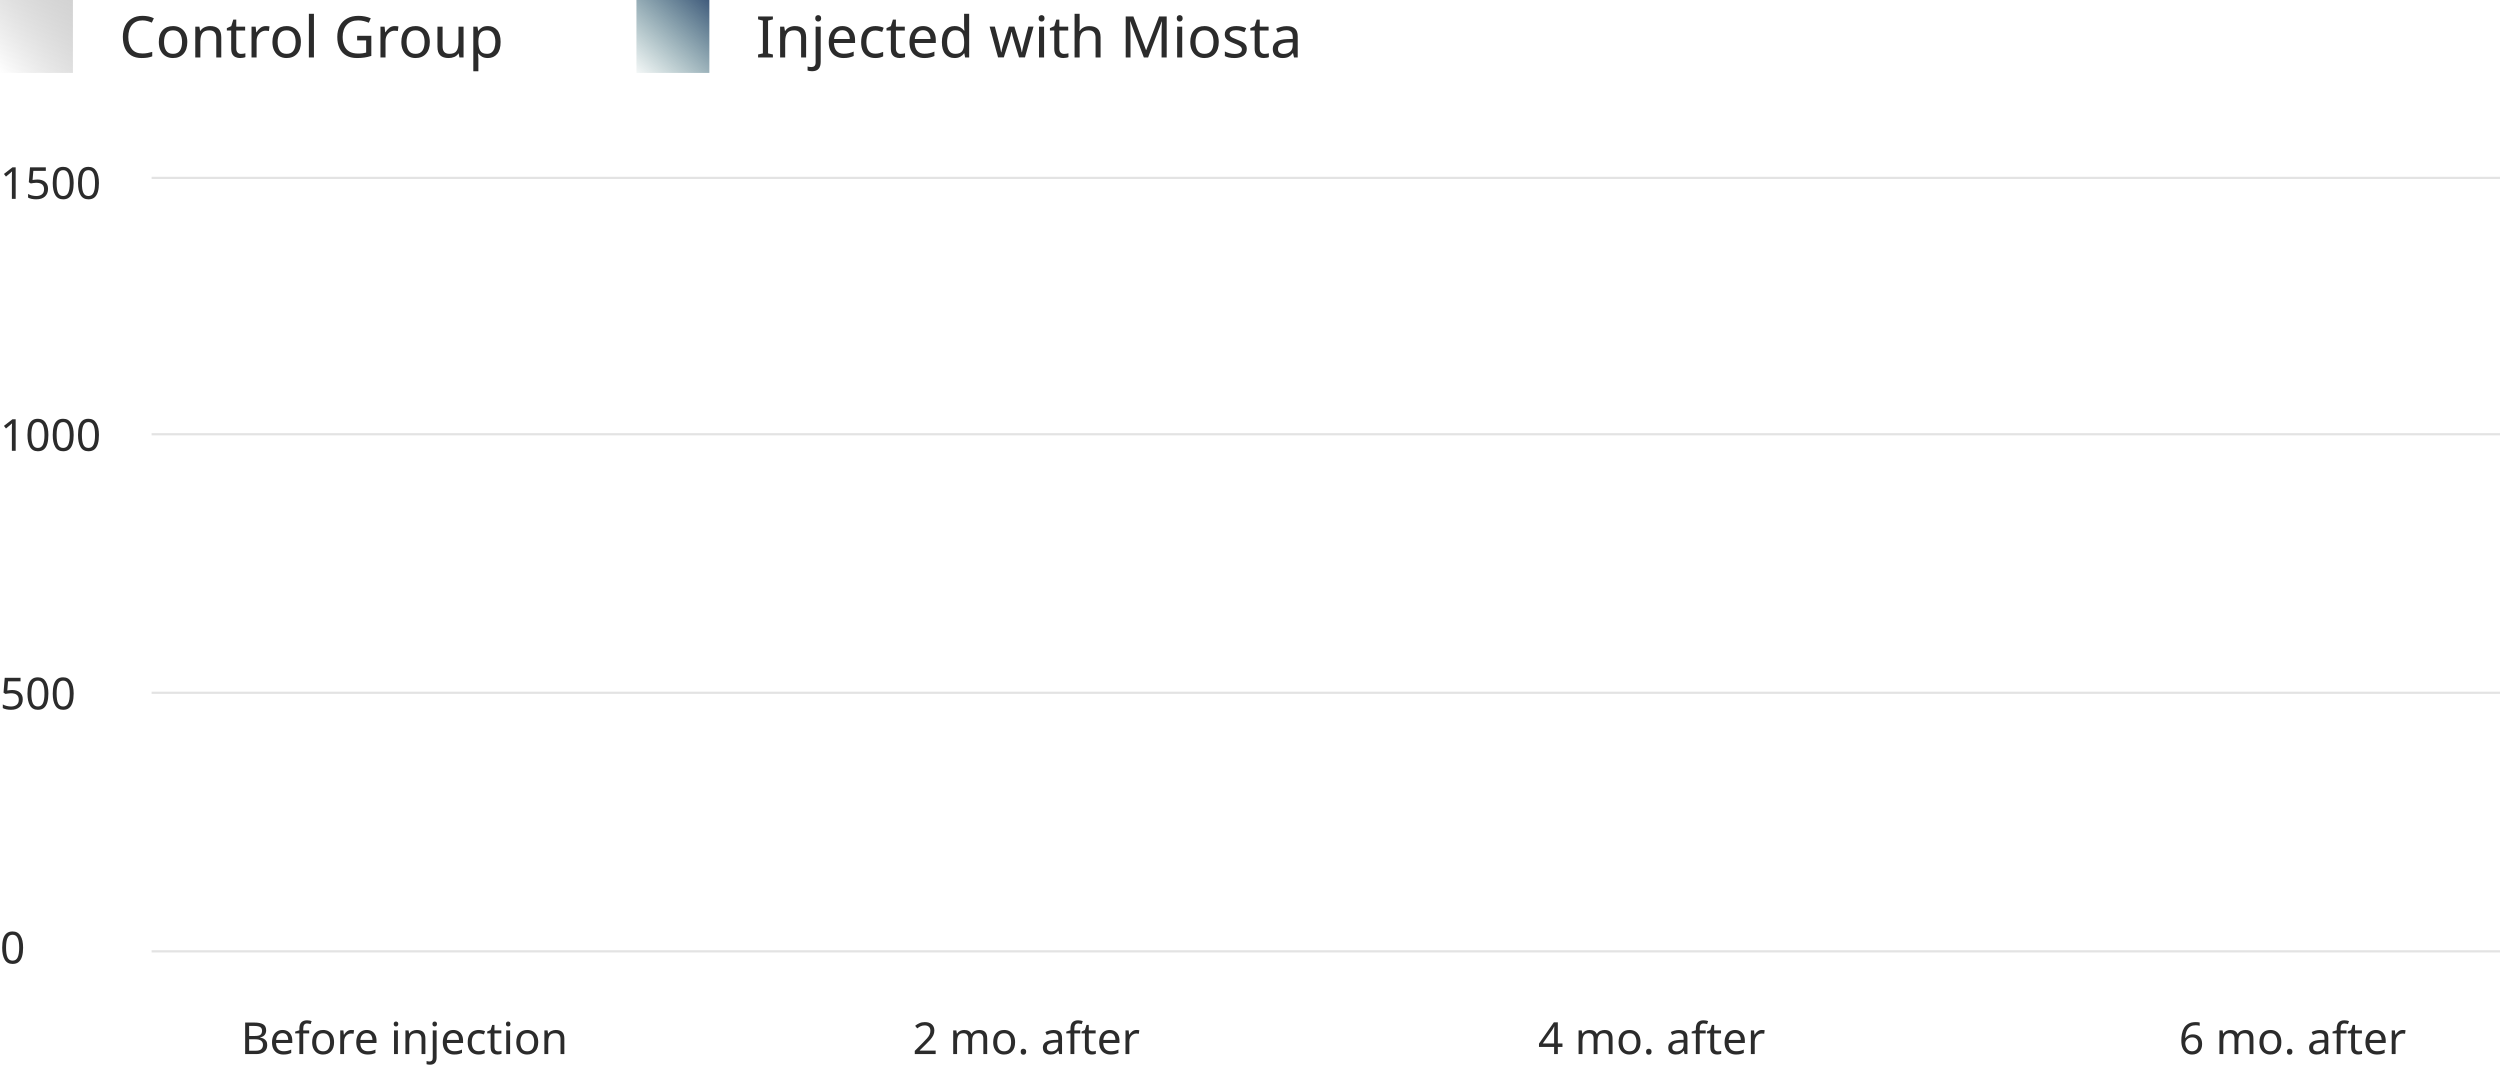
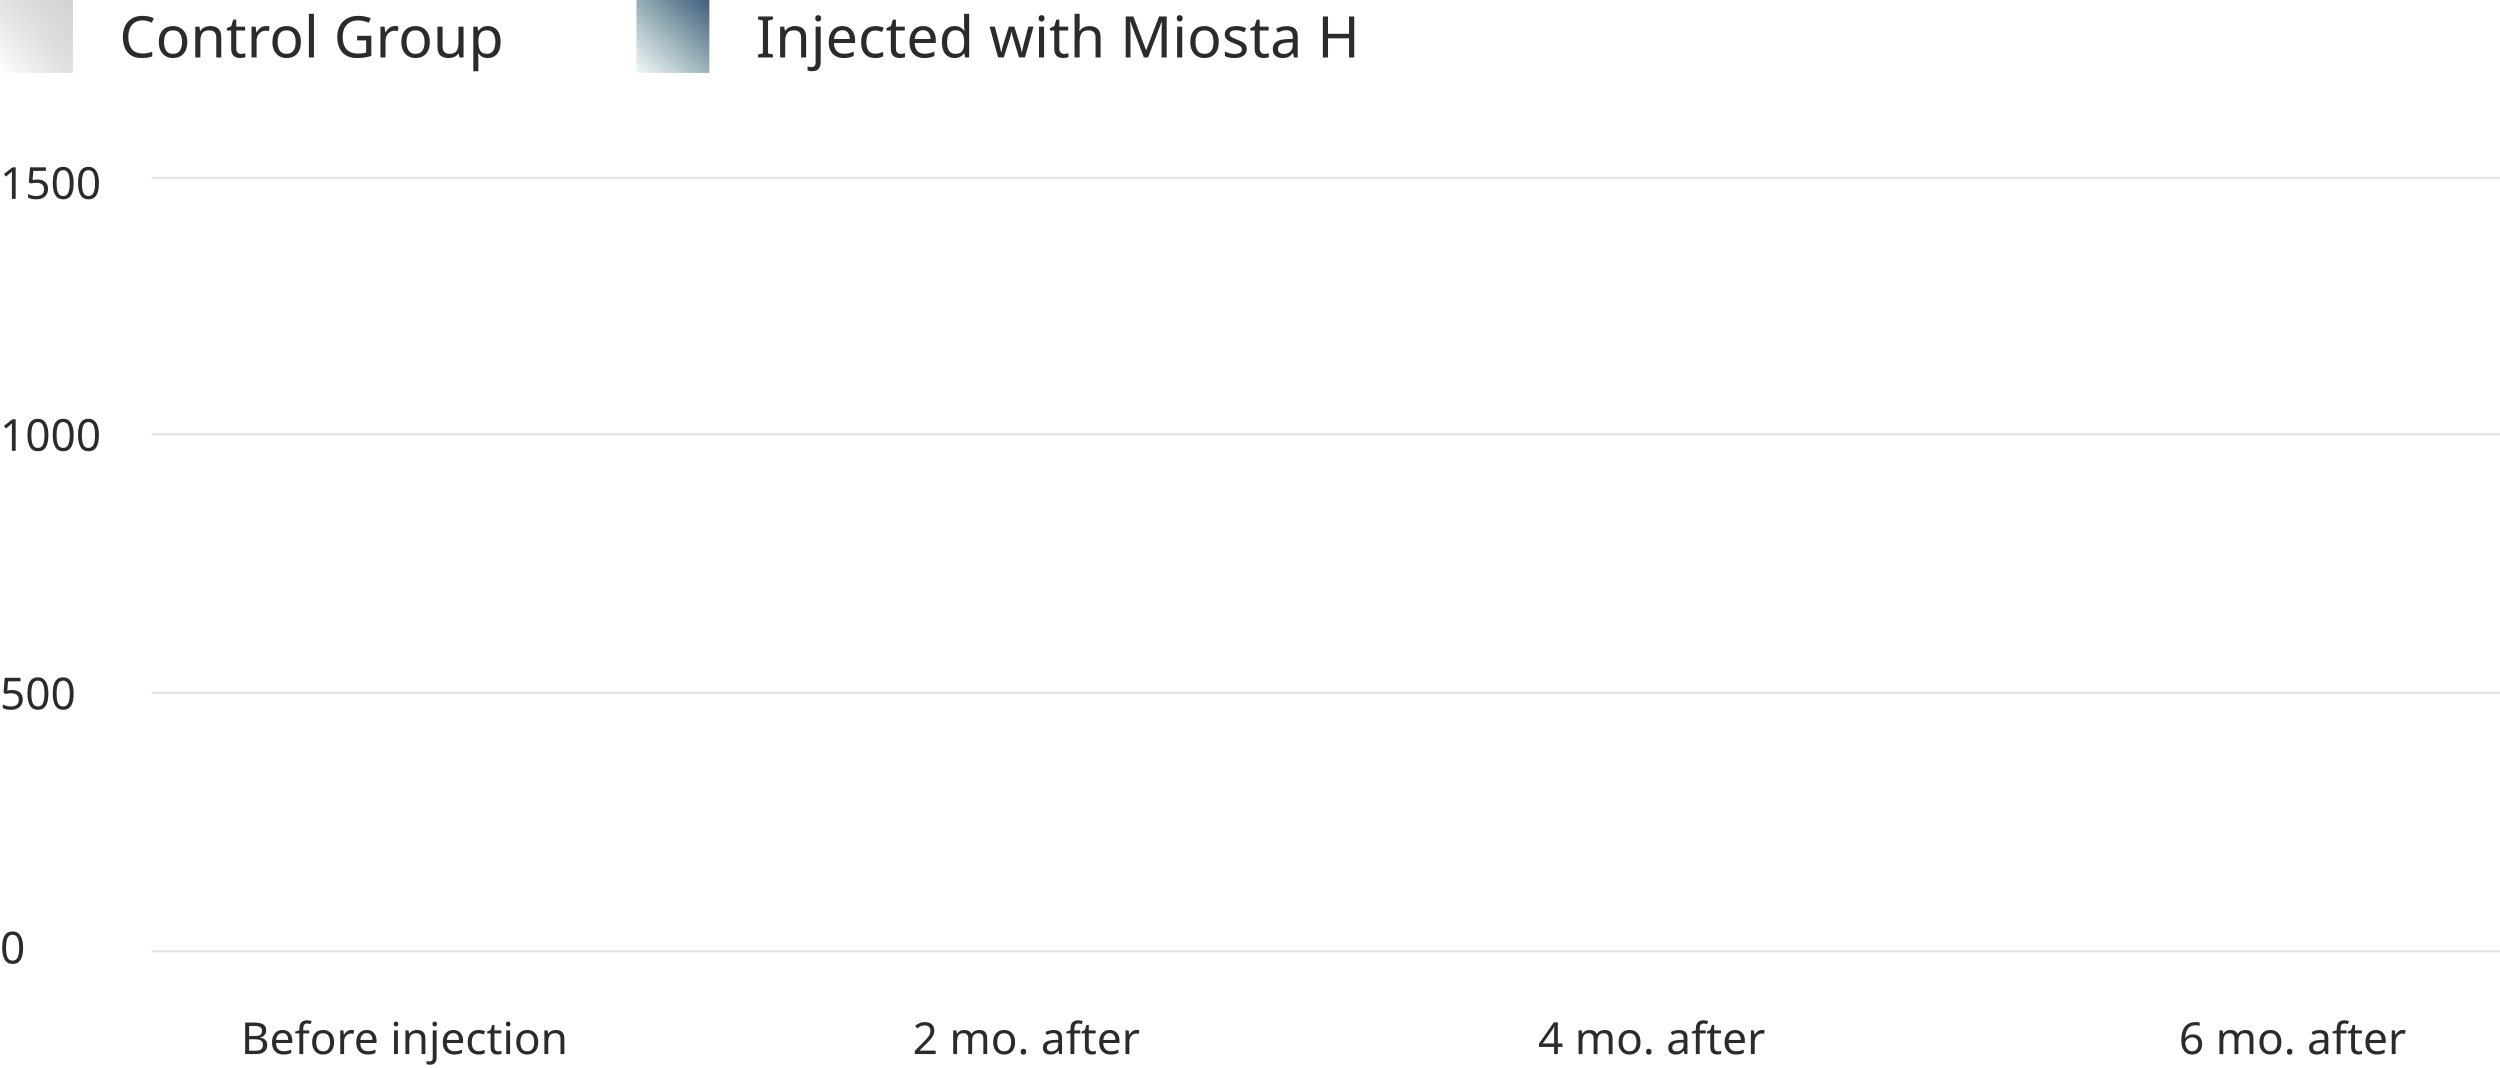
<svg xmlns="http://www.w3.org/2000/svg" width="1131.3" height="483" viewBox="0 0 1131.3 483">
  <defs>
    <linearGradient id="a" x1="2.162" y1="-0.848" x2="0" y2="1" gradientUnits="objectBoundingBox">
      <stop offset="0" stop-color="#ddd" />
      <stop offset="1" stop-color="#6f6f6f" stop-opacity="0" />
    </linearGradient>
    <linearGradient id="b" x1="1.221" y1="-0.202" x2="0" y2="1.121" gradientUnits="objectBoundingBox">
      <stop offset="0" stop-color="#1d3564" />
      <stop offset="1" stop-color="#135b5b" stop-opacity="0" />
    </linearGradient>
  </defs>
  <g transform="translate(-389 -3212)">
    <text transform="translate(443 3238)" fill="#2b2b2b" font-size="26" font-family="PTSans-Regular, PT Sans">
      <tspan x="0" y="0">Control Group</tspan>
    </text>
    <text transform="translate(731 3238)" fill="#2b2b2b" font-size="26" font-family="PTSans-Regular, PT Sans">
-       <tspan x="0" y="0">Injected with Miosta</tspan>
+       <tspan x="0" y="0">Injected with Miosta H</tspan>
    </text>
    <text transform="translate(389 3302)" fill="#2b2b2b" font-size="20" font-family="PTSans-Regular, PT Sans">
      <tspan x="0" y="0">1500</tspan>
    </text>
    <text transform="translate(389 3416)" fill="#2b2b2b" font-size="20" font-family="PTSans-Regular, PT Sans">
      <tspan x="0" y="0">1000</tspan>
    </text>
    <text transform="translate(389 3533)" fill="#2b2b2b" font-size="20" font-family="PTSans-Regular, PT Sans">
      <tspan x="0" y="0">500</tspan>
    </text>
    <text transform="translate(389 3648)" fill="#2b2b2b" font-size="20" font-family="PTSans-Regular, PT Sans">
      <tspan x="0" y="0">0</tspan>
    </text>
    <path d="M-473,8610H589.7" transform="translate(930.6 -5317.5)" fill="none" stroke="#e3e3e3" stroke-width="1" />
    <path d="M-473,8610H589.7" transform="translate(930.6 -5201.5)" fill="none" stroke="#e3e3e3" stroke-width="1" />
    <path d="M-473,8610H589.7" transform="translate(930.6 -5084.5)" fill="none" stroke="#e3e3e3" stroke-width="1" />
    <path d="M-473,8610H589.7" transform="translate(930.6 -4967.5)" fill="none" stroke="#e3e3e3" stroke-width="1" />
    <rect width="33" height="33" transform="translate(389 3212)" fill="url(#a)" />
    <rect width="33" height="33" transform="translate(677 3212)" fill="url(#b)" />
    <text transform="translate(498 3689)" fill="#2b2b2b" font-size="20" font-family="PTSans-Regular, PT Sans">
      <tspan x="0" y="0">Before injection</tspan>
    </text>
    <text transform="translate(802 3689)" fill="#2b2b2b" font-size="20" font-family="PTSans-Regular, PT Sans">
      <tspan x="0" y="0">2 mo. after</tspan>
    </text>
    <text transform="translate(1085 3689)" fill="#2b2b2b" font-size="20" font-family="PTSans-Regular, PT Sans">
      <tspan x="0" y="0">4 mo. after</tspan>
    </text>
    <text transform="translate(1375 3689)" fill="#2b2b2b" font-size="20" font-family="PTSans-Regular, PT Sans">
      <tspan x="0" y="0">6 mo. after</tspan>
    </text>
  </g>
</svg>
